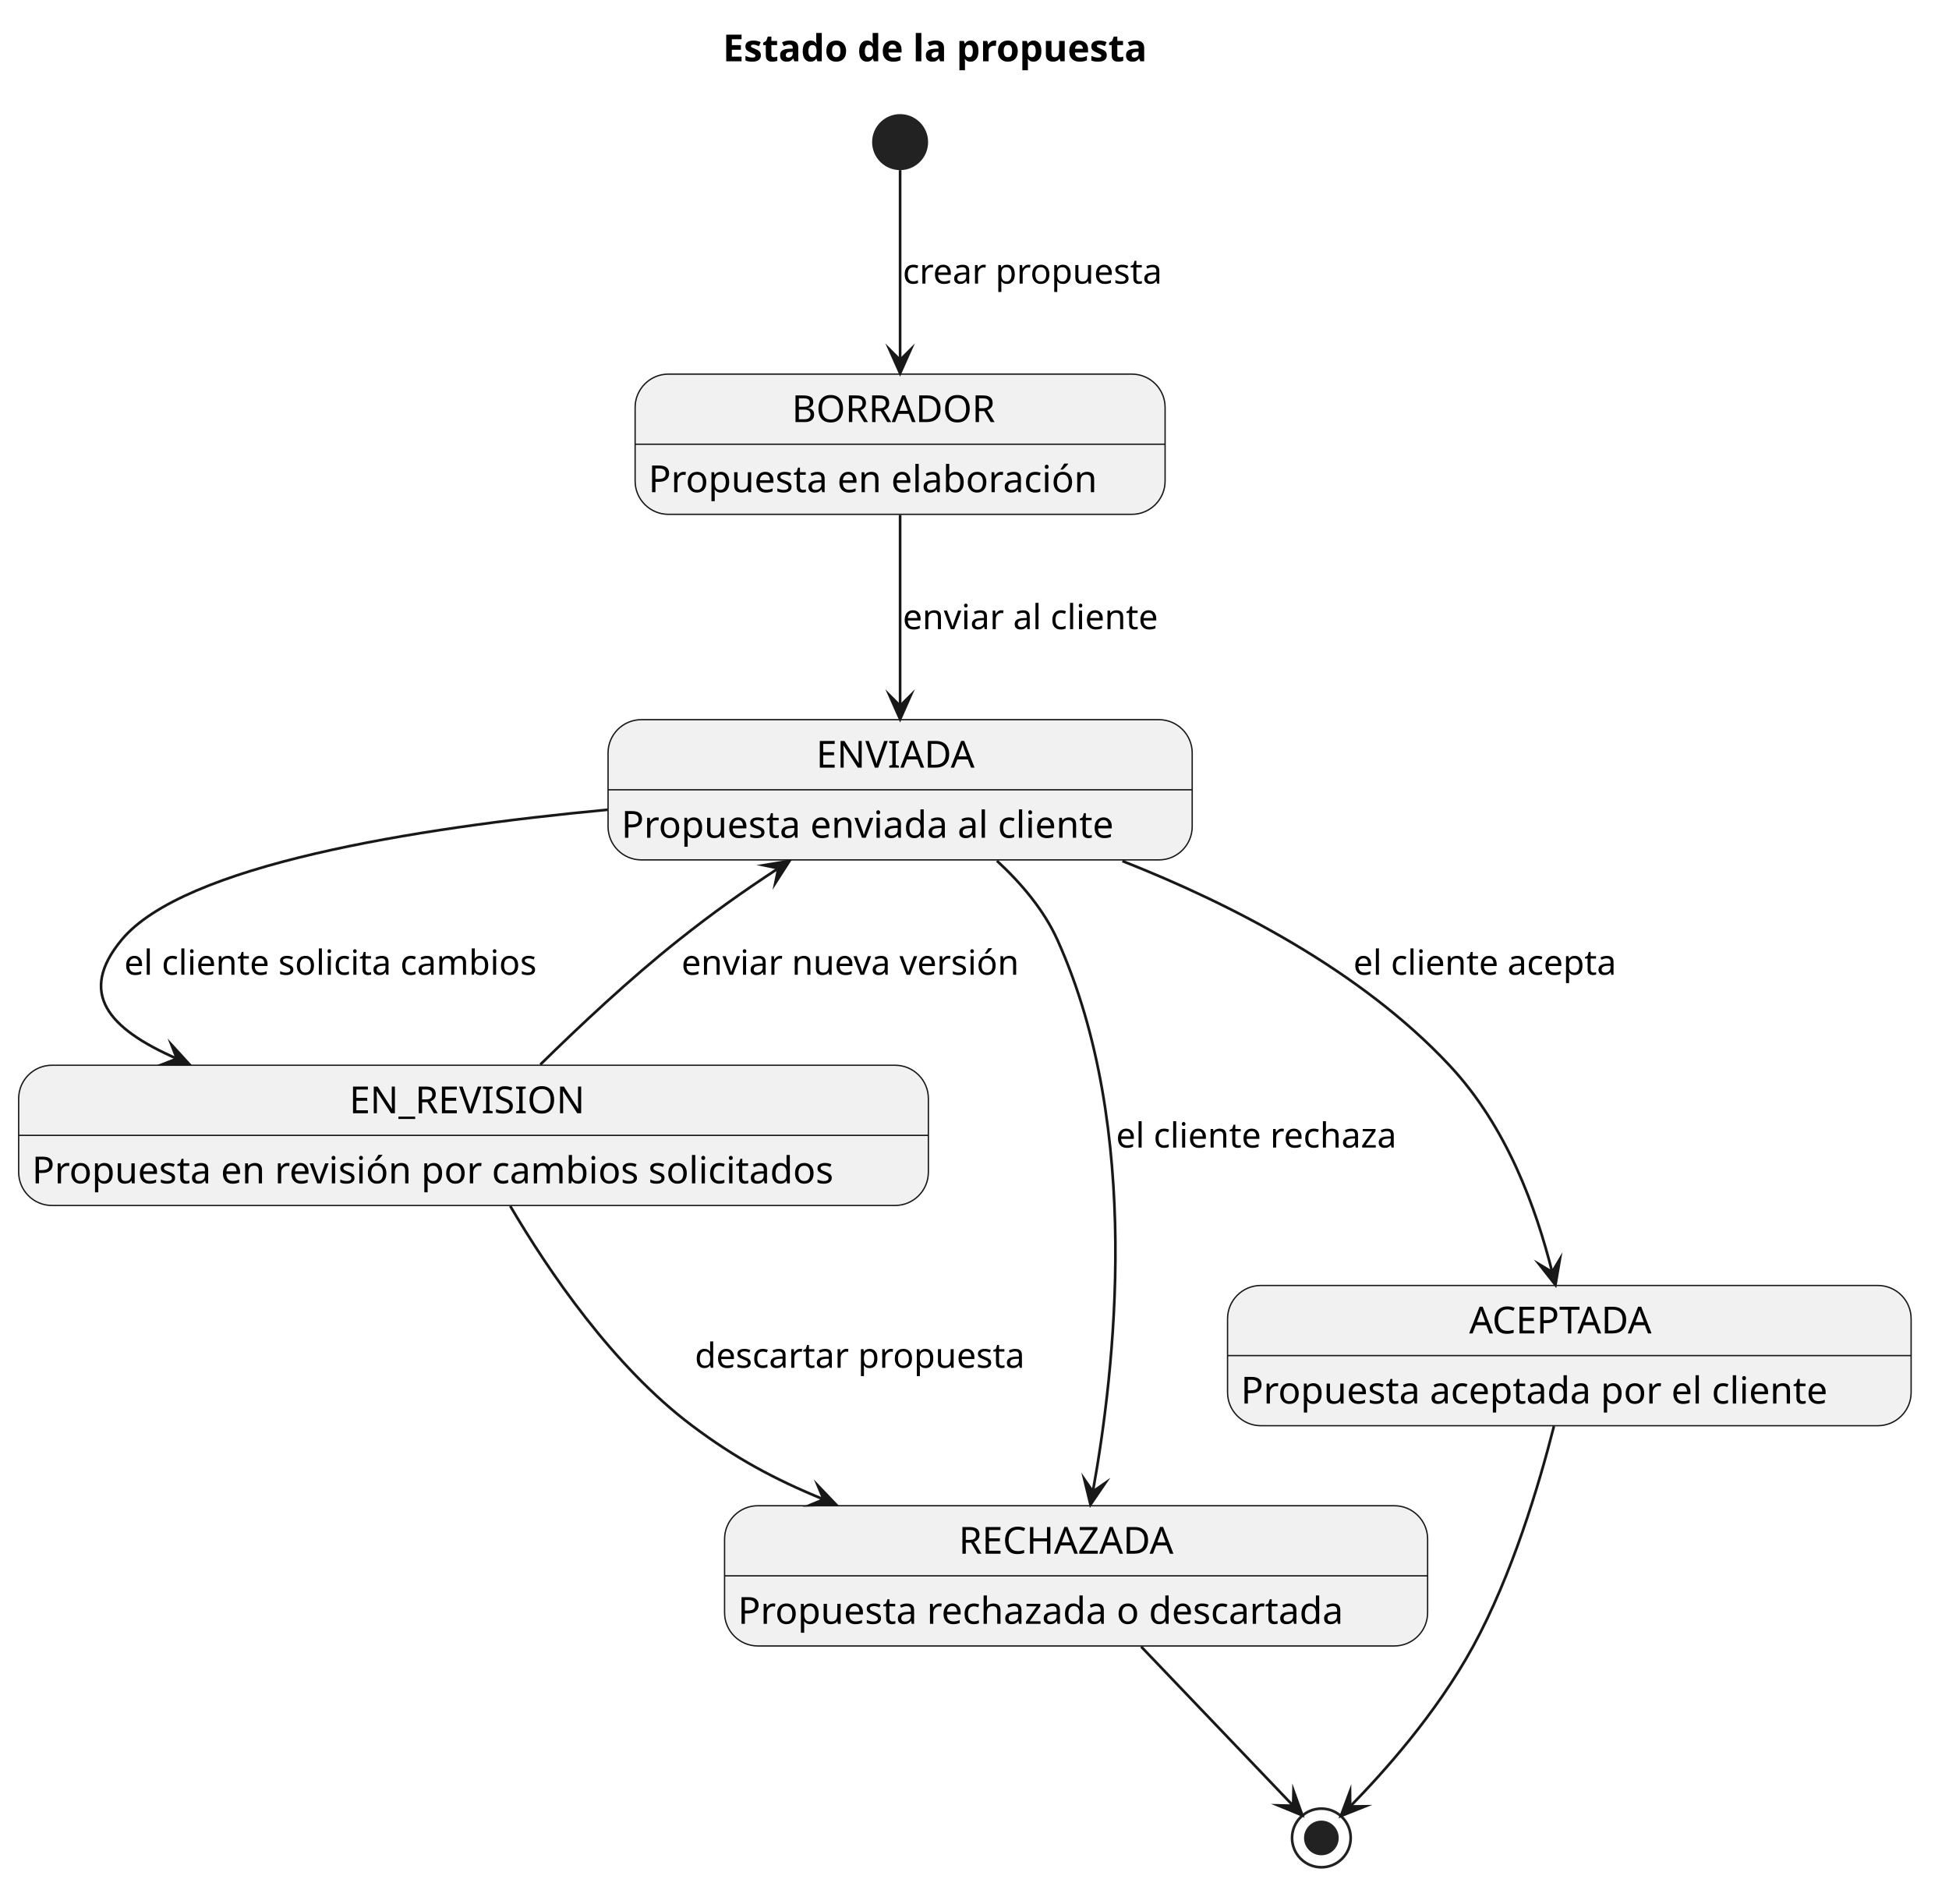
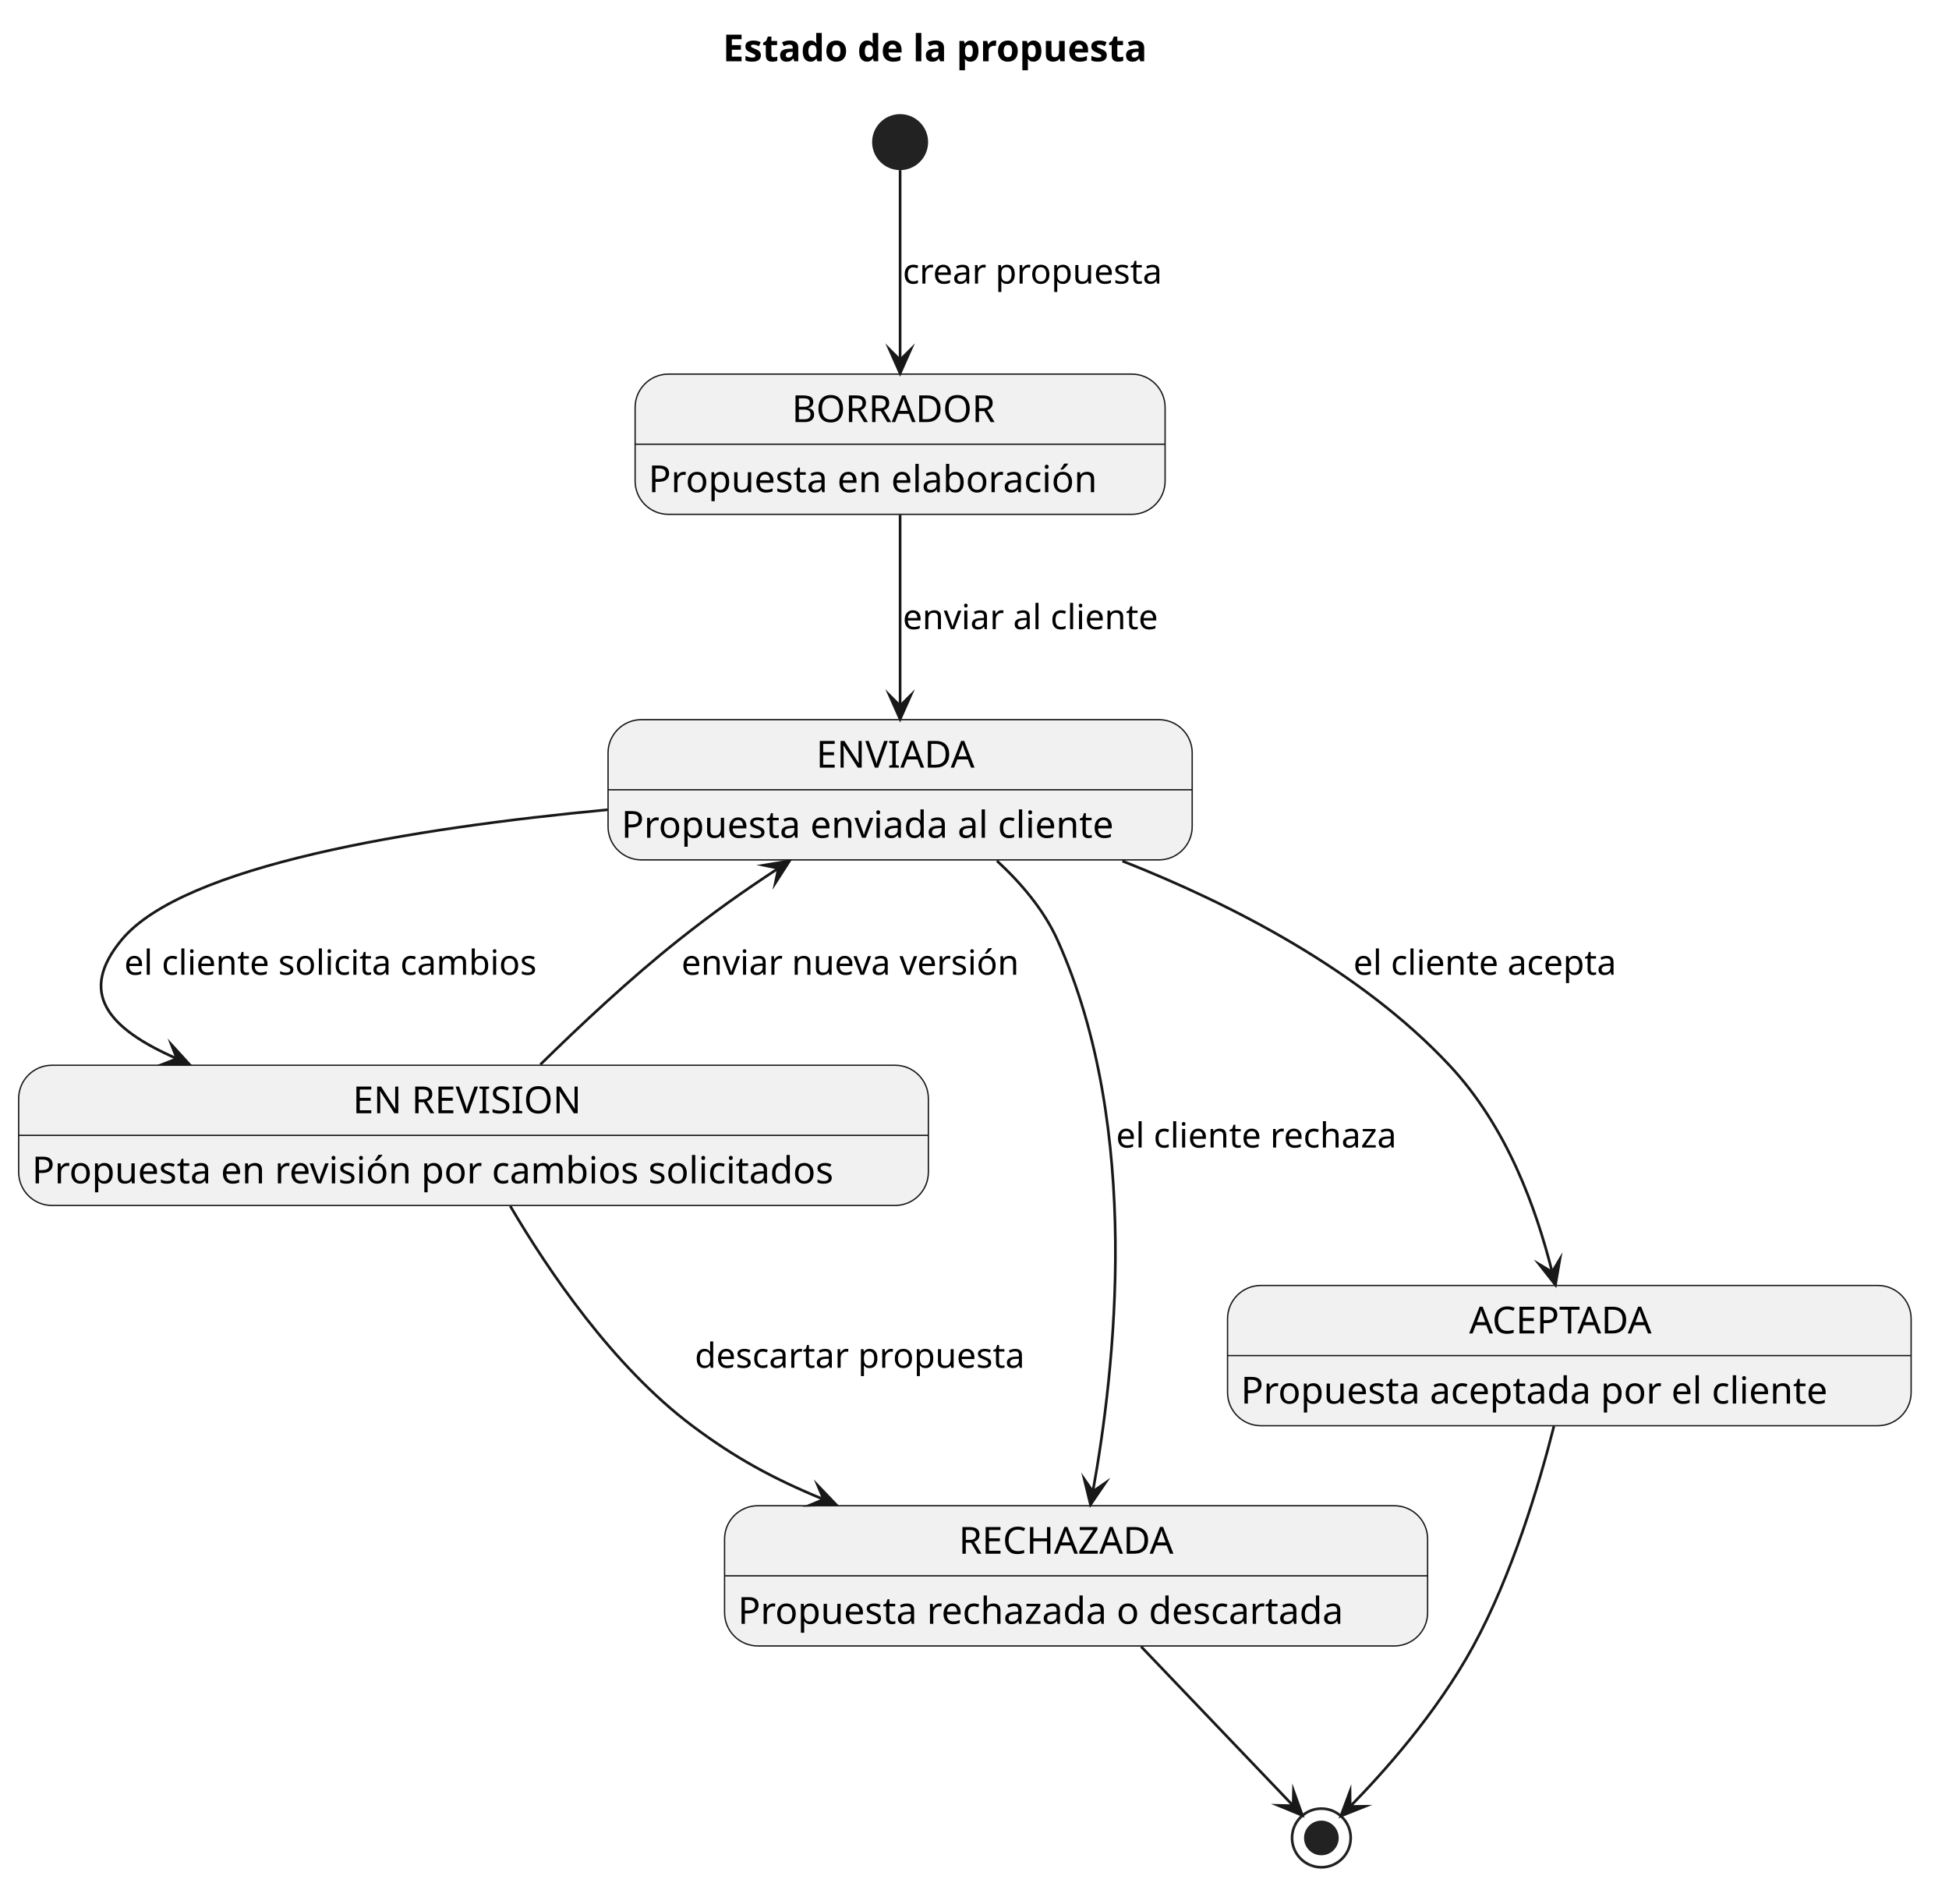
<svg xmlns="http://www.w3.org/2000/svg" version="1.1" data-diagram-type="STATE" style="width:731px;height:714px;background:#FFFFFF;" width="731px" height="714px" viewBox="0 0 731 714" zoomAndPan="magnify" preserveAspectRatio="none" contentStyleType="text/css">
  <defs />
  <g font-family="sans-serif" lengthAdjust="spacing">
    <g class="title" data-source-line="1">
      <text x="271.118" y="22.995" fill="#000" font-size="14" textLength="182.561" font-weight="700">Estado de la propuesta</text>
    </g>
-     <g class="entity" data-qualified-name="BORRADOR" id="ent0001" data-source-line="17">
+     <g class="entity" data-qualified-name="BORRADOR" id="ent0001" data-source-line="4">
      <rect x="238.21" y="140.297" width="198.78" height="52.594" fill="#F1F1F1" style="stroke:#181818;stroke-width:0.5;" rx="12.5" ry="12.5" />
      <line x1="238.21" y1="166.594" x2="436.99" y2="166.594" style="stroke:#181818;stroke-width:0.5;" />
      <text x="297.008" y="158.292" fill="#000" font-size="14" textLength="81.184">BORRADOR</text>
      <text x="243.21" y="184.589" fill="#000" font-size="14" textLength="178.78">Propuesta en elaboración</text>
    </g>
-     <g class="entity" data-qualified-name="ENVIADA" id="ent0002" data-source-line="18">
+     <g class="entity" data-qualified-name="ENVIADA" id="ent0002" data-source-line="5">
      <rect x="228.06" y="269.887" width="219.09" height="52.594" fill="#F1F1F1" style="stroke:#181818;stroke-width:0.5;" rx="12.5" ry="12.5" />
      <line x1="228.06" y1="296.184" x2="447.15" y2="296.184" style="stroke:#181818;stroke-width:0.5;" />
      <text x="306.125" y="287.882" fill="#000" font-size="14" textLength="62.959">ENVIADA</text>
      <text x="233.06" y="314.179" fill="#000" font-size="14" textLength="199.09">Propuesta enviada al cliente</text>
    </g>
-     <g class="entity" data-qualified-name="EN_REVISION" id="ent0003" data-source-line="19">
+     <g class="entity" data-qualified-name="EN_REVISION" id="ent0003" data-source-line="6">
      <rect x="7" y="399.487" width="341.2" height="52.594" fill="#F1F1F1" style="stroke:#181818;stroke-width:0.5;" rx="12.5" ry="12.5" />
      <line x1="7" y1="425.784" x2="348.2" y2="425.784" style="stroke:#181818;stroke-width:0.5;" />
-       <text x="131.047" y="417.482" fill="#000" font-size="14" textLength="93.105">EN_REVISION</text>
+       <text x="132.322" y="417.482" fill="#000" font-size="14" textLength="90.556">EN REVISION</text>
      <text x="12" y="443.779" fill="#000" font-size="14" textLength="321.2">Propuesta en revisión por cambios solicitados</text>
    </g>
-     <g class="entity" data-qualified-name="ACEPTADA" id="ent0004" data-source-line="20">
+     <g class="entity" data-qualified-name="ACEPTADA" id="ent0004" data-source-line="7">
      <rect x="460.41" y="482.077" width="256.387" height="52.594" fill="#F1F1F1" style="stroke:#181818;stroke-width:0.5;" rx="12.5" ry="12.5" />
      <line x1="460.41" y1="508.374" x2="716.797" y2="508.374" style="stroke:#181818;stroke-width:0.5;" />
      <text x="551.04" y="500.072" fill="#000" font-size="14" textLength="75.127">ACEPTADA</text>
      <text x="465.41" y="526.369" fill="#000" font-size="14" textLength="236.387">Propuesta aceptada por el cliente</text>
    </g>
-     <g class="entity" data-qualified-name="RECHAZADA" id="ent0005" data-source-line="21">
+     <g class="entity" data-qualified-name="RECHAZADA" id="ent0005" data-source-line="8">
      <rect x="271.76" y="564.677" width="263.688" height="52.594" fill="#F1F1F1" style="stroke:#181818;stroke-width:0.5;" rx="12.5" ry="12.5" />
      <line x1="271.76" y1="590.974" x2="535.448" y2="590.974" style="stroke:#181818;stroke-width:0.5;" />
      <text x="359.614" y="582.672" fill="#000" font-size="14" textLength="87.979">RECHAZADA</text>
      <text x="276.76" y="608.969" fill="#000" font-size="14" textLength="243.688">Propuesta rechazada o descartada</text>
    </g>
-     <g class="start_entity" data-qualified-name=".start." id="ent0006" data-source-line="3">
+     <g class="start_entity" data-qualified-name=".start." id="ent0006" data-source-line="10">
      <ellipse cx="337.6" cy="53.297" rx="10" ry="10" fill="#222" style="stroke:#222;stroke-width:1;" />
    </g>
-     <g class="end_entity" data-qualified-name=".end." id="ent0014" data-source-line="14">
+     <g class="end_entity" data-qualified-name=".end." id="ent0014" data-source-line="21">
      <ellipse cx="495.6" cy="689.267" rx="11" ry="11" fill="none" style="stroke:#222;stroke-width:1;" />
      <ellipse cx="495.6" cy="689.267" rx="6" ry="6" fill="#222" style="stroke:#222;stroke-width:1;" />
    </g>
-     <g class="link" data-entity-1="ent0006" data-entity-2="ent0001" id="lnk7" data-source-line="3" data-link-type="dependency">
+     <g class="link" data-entity-1="ent0006" data-entity-2="ent0001" id="lnk7" data-source-line="10" data-link-type="dependency">
      <path d="M337.6,63.787 C337.6,80.507 337.6,110.727 337.6,135.017" style="stroke:#181818;stroke-width:1;" fill="none" id="*start*-to-BORRADOR" />
      <polygon points="337.6,140.017,341.6,131.017,337.6,135.017,333.6,131.017,337.6,140.017" fill="#181818" style="stroke:#181818;stroke-width:1;stroke-linejoin:miter;stroke-miterlimit:10;" />
      <text x="338.6" y="106.364" fill="#000" font-size="13" textLength="103.81">crear propuesta</text>
    </g>
-     <g class="link" data-entity-1="ent0001" data-entity-2="ent0002" id="lnk8" data-source-line="5" data-link-type="dependency">
+     <g class="link" data-entity-1="ent0001" data-entity-2="ent0002" id="lnk8" data-source-line="12" data-link-type="dependency">
      <path d="M337.6,193.107 C337.6,215.367 337.6,242.477 337.6,264.717" style="stroke:#181818;stroke-width:1;" fill="none" id="BORRADOR-to-ENVIADA" />
      <polygon points="337.6,269.717,341.6,260.717,337.6,264.717,333.6,260.717,337.6,269.717" fill="#181818" style="stroke:#181818;stroke-width:1;stroke-linejoin:miter;stroke-miterlimit:10;" />
      <text x="338.6" y="235.954" fill="#000" font-size="13" textLength="104.4">enviar al cliente</text>
    </g>
-     <g class="link" data-entity-1="ent0002" data-entity-2="ent0003" id="lnk9" data-source-line="7" data-link-type="dependency">
+     <g class="link" data-entity-1="ent0002" data-entity-2="ent0003" id="lnk9" data-source-line="14" data-link-type="dependency">
      <path d="M227.81,303.677 C155.03,310.547 68.81,324.477 45.6,352.487 C29.1,372.407 40.52,385.721 66.35,397.031" style="stroke:#181818;stroke-width:1;" fill="none" id="ENVIADA-to-EN_REVISION" />
      <polygon points="70.93,399.037,64.29,391.763,66.35,397.031,61.081,399.091,70.93,399.037" fill="#181818" style="stroke:#181818;stroke-width:1;stroke-linejoin:miter;stroke-miterlimit:10;" />
      <text x="46.6" y="365.554" fill="#000" font-size="13" textLength="167.851">el cliente solicita cambios</text>
    </g>
-     <g class="link" data-entity-1="ent0003" data-entity-2="ent0002" id="lnk12" data-source-line="11" data-link-type="dependency">
+     <g class="link" data-entity-1="ent0003" data-entity-2="ent0002" id="lnk12" data-source-line="18" data-link-type="dependency">
      <path d="M202.66,399.237 C217.27,384.867 236.36,366.957 254.6,352.487 C267.62,342.157 278.372,334.543 291.942,325.623" style="stroke:#181818;stroke-width:1;" fill="none" id="EN_REVISION-to-ENVIADA" />
      <polygon points="296.12,322.877,286.402,324.478,291.942,325.623,290.796,331.163,296.12,322.877" fill="#181818" style="stroke:#181818;stroke-width:1;stroke-linejoin:miter;stroke-miterlimit:10;" />
      <text x="255.6" y="365.554" fill="#000" font-size="13" textLength="136.868">enviar nueva versión</text>
    </g>
-     <g class="link" data-entity-1="ent0002" data-entity-2="ent0004" id="lnk10" data-source-line="8" data-link-type="dependency">
+     <g class="link" data-entity-1="ent0002" data-entity-2="ent0004" id="lnk10" data-source-line="15" data-link-type="dependency">
      <path d="M420.98,322.907 C462.35,339.227 510.44,364.067 543.6,399.487 C565.38,422.747 576.145,453.209 582.165,477.039" style="stroke:#181818;stroke-width:1;" fill="none" id="ENVIADA-to-ACEPTADA" />
      <polygon points="583.39,481.887,585.064,472.181,582.165,477.039,577.307,474.141,583.39,481.887" fill="#181818" style="stroke:#181818;stroke-width:1;stroke-linejoin:miter;stroke-miterlimit:10;" />
      <text x="507.6" y="365.554" fill="#000" font-size="13" textLength="108.005">el cliente acepta</text>
    </g>
-     <g class="link" data-entity-1="ent0002" data-entity-2="ent0005" id="lnk11" data-source-line="9" data-link-type="dependency">
+     <g class="link" data-entity-1="ent0002" data-entity-2="ent0005" id="lnk11" data-source-line="16" data-link-type="dependency">
      <path d="M373.92,322.827 C382.96,331.167 391.52,341.227 396.6,352.487 C428.65,423.557 418.082,514.207 409.892,559.367" style="stroke:#181818;stroke-width:1;" fill="none" id="ENVIADA-to-RECHAZADA" />
      <polygon points="409,564.287,414.542,556.145,409.892,559.367,406.67,554.718,409,564.287" fill="#181818" style="stroke:#181818;stroke-width:1;stroke-linejoin:miter;stroke-miterlimit:10;" />
      <text x="418.6" y="430.354" fill="#000" font-size="13" textLength="115.064">el cliente rechaza</text>
    </g>
-     <g class="link" data-entity-1="ent0003" data-entity-2="ent0005" id="lnk13" data-source-line="12" data-link-type="dependency">
+     <g class="link" data-entity-1="ent0003" data-entity-2="ent0005" id="lnk13" data-source-line="19" data-link-type="dependency">
      <path d="M191.38,452.297 C205.6,476.497 229.87,512.357 259.6,534.677 C275.66,546.727 290.055,554.568 308.905,562.308" style="stroke:#181818;stroke-width:1;" fill="none" id="EN_REVISION-to-RECHAZADA" />
      <polygon points="313.53,564.207,306.724,557.088,308.905,562.308,303.685,564.489,313.53,564.207" fill="#181818" style="stroke:#181818;stroke-width:1;stroke-linejoin:miter;stroke-miterlimit:10;" />
      <text x="260.6" y="512.944" fill="#000" font-size="13" textLength="131.898">descartar propuesta</text>
    </g>
-     <g class="link" data-entity-1="ent0004" data-entity-2="ent0014" id="lnk15" data-source-line="14" data-link-type="dependency">
+     <g class="link" data-entity-1="ent0004" data-entity-2="ent0014" id="lnk15" data-source-line="21" data-link-type="dependency">
      <path d="M582.83,534.837 C577.1,557.387 567.06,590.747 552.6,617.267 C538.52,643.077 518.307,665.293 506.397,677.463" style="stroke:#181818;stroke-width:1;" fill="none" id="ACEPTADA-to-*end*" />
      <polygon points="502.9,681.037,512.054,677.402,506.397,677.463,506.336,671.807,502.9,681.037" fill="#181818" style="stroke:#181818;stroke-width:1;stroke-linejoin:miter;stroke-miterlimit:10;" />
    </g>
-     <g class="link" data-entity-1="ent0005" data-entity-2="ent0014" id="lnk16" data-source-line="15" data-link-type="dependency">
+     <g class="link" data-entity-1="ent0005" data-entity-2="ent0014" id="lnk16" data-source-line="22" data-link-type="dependency">
      <path d="M428.01,617.527 C448.24,638.697 472.216,663.791 485.016,677.191" style="stroke:#181818;stroke-width:1;" fill="none" id="RECHAZADA-to-*end*" />
      <polygon points="488.47,680.807,485.146,671.536,485.016,677.191,479.361,677.062,488.47,680.807" fill="#181818" style="stroke:#181818;stroke-width:1;stroke-linejoin:miter;stroke-miterlimit:10;" />
    </g>
  </g>
</svg>
